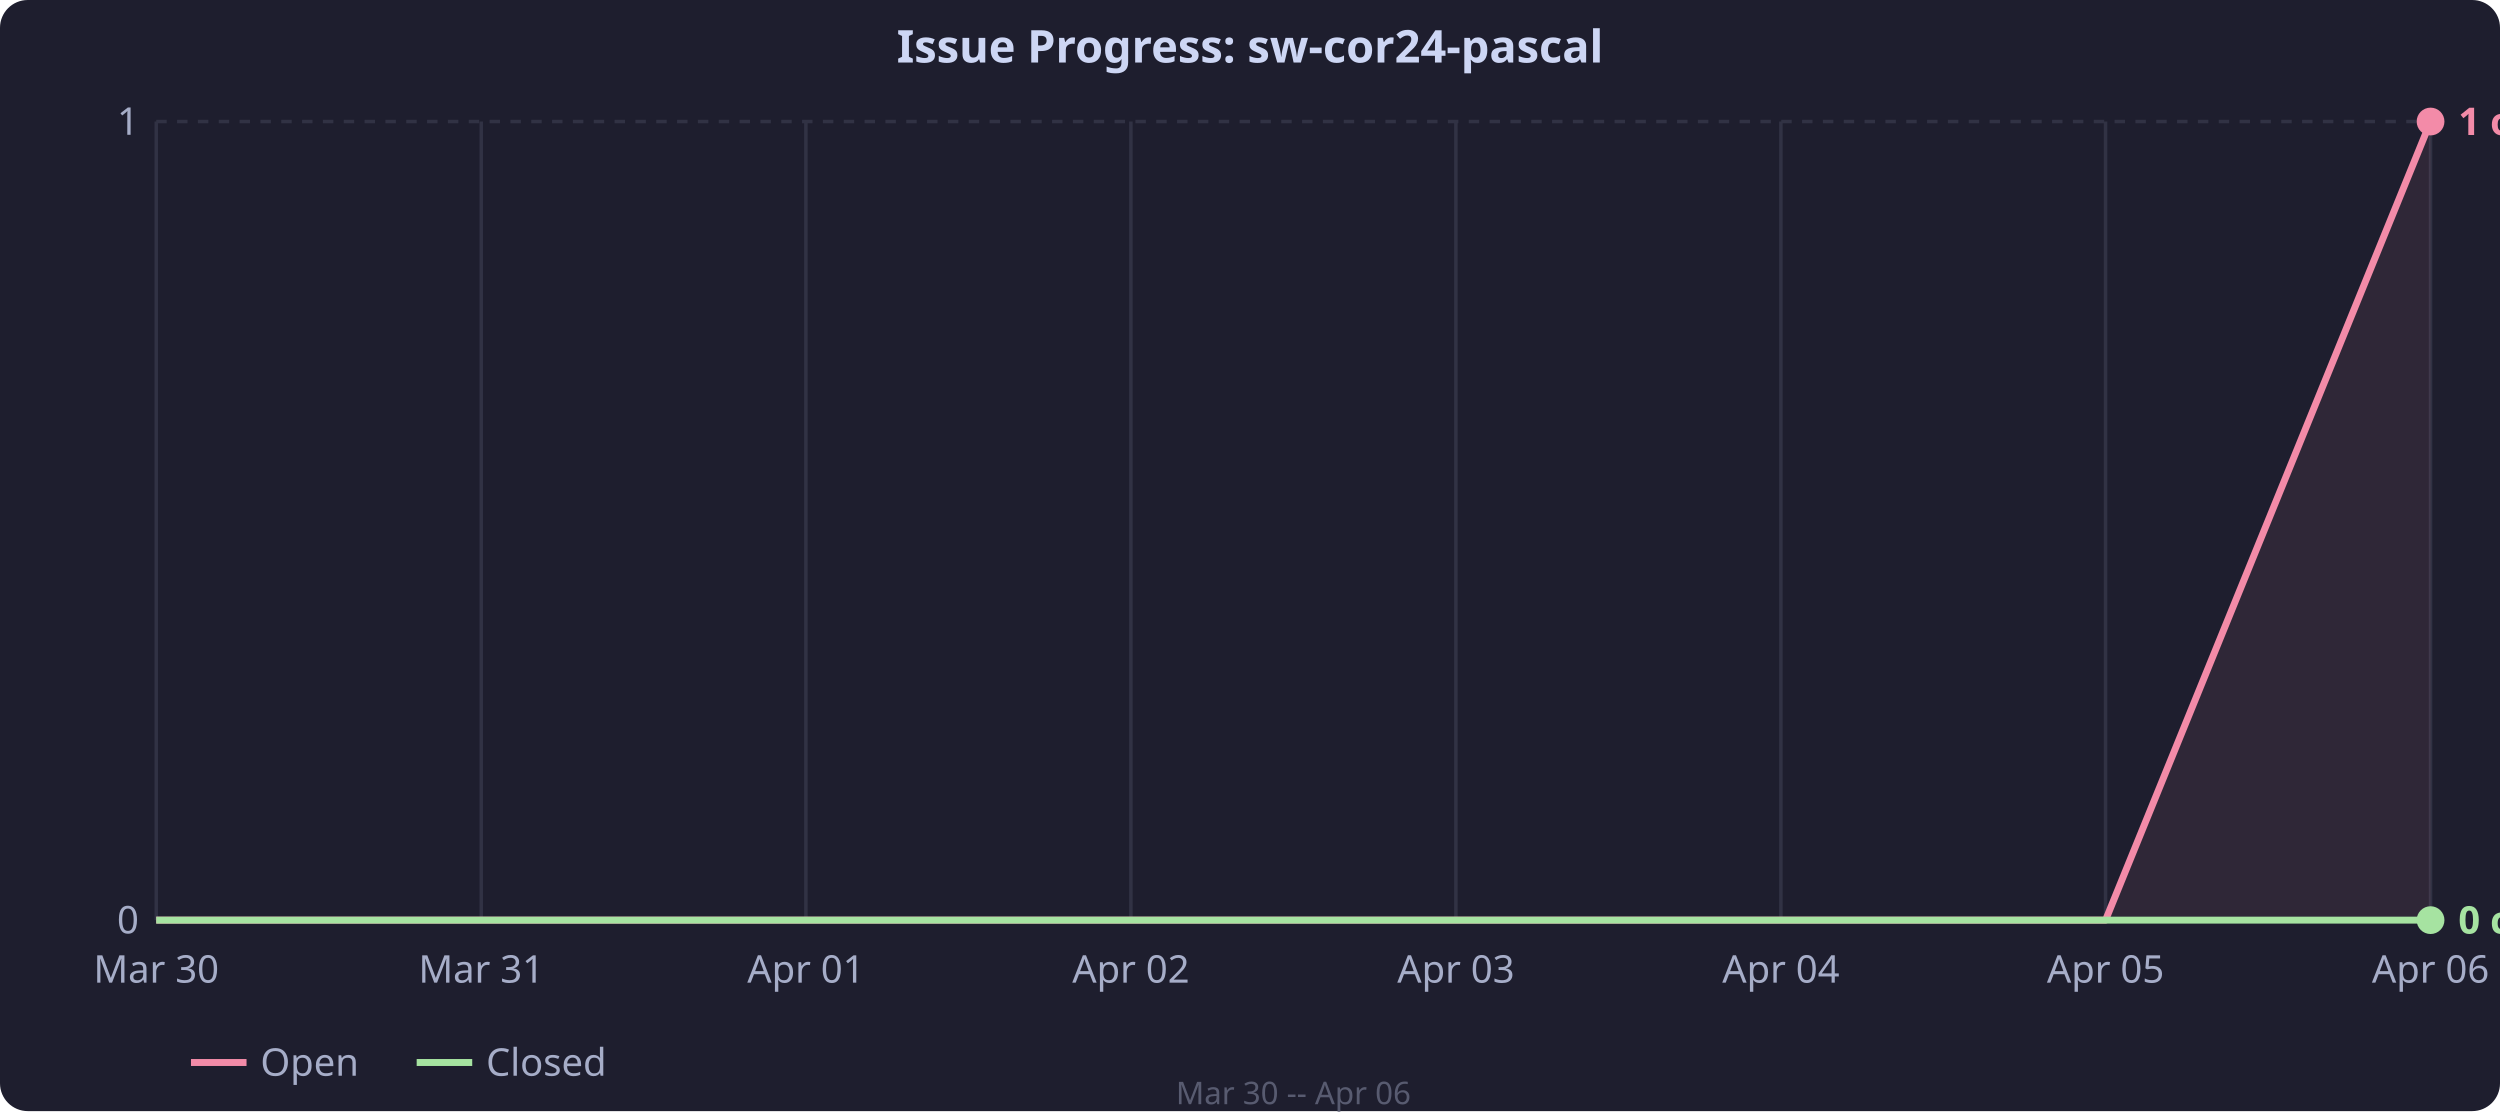
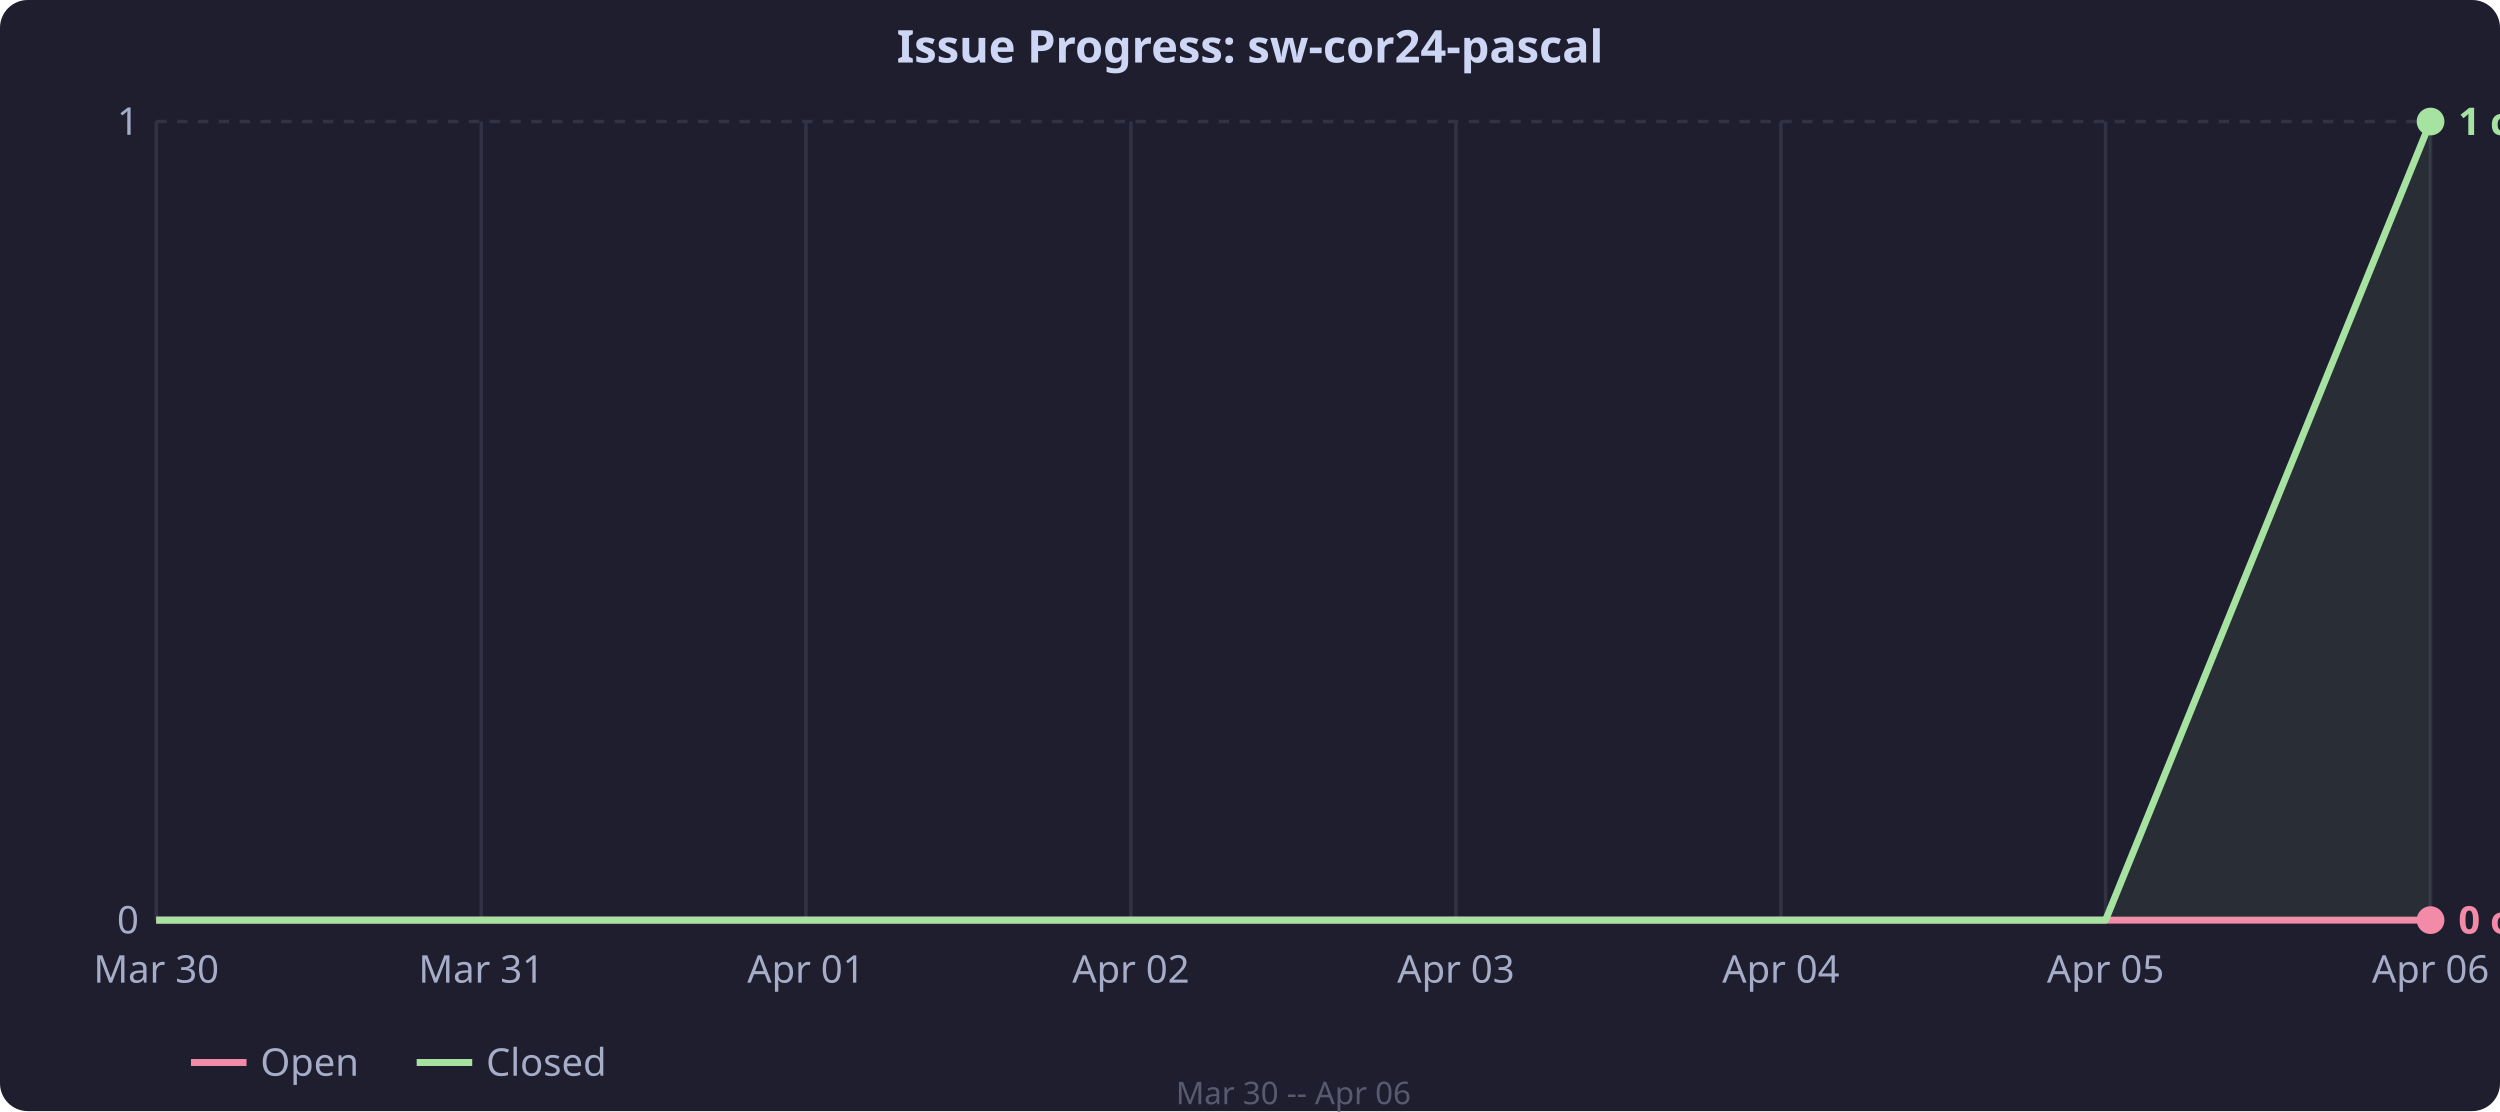
<svg xmlns="http://www.w3.org/2000/svg" viewBox="0 0 720 320" style="font-family: system-ui, sans-serif; font-size: 11px; color: #cdd6f4;">
  <rect width="720" height="320" fill="#1e1e2e" rx="8" />
  <line x1="45" y1="265.0" x2="700" y2="265.0" stroke="#313244" stroke-dasharray="3,3" />
  <text x="40" y="265.0" fill="#a6adc8" text-anchor="end" dominant-baseline="middle">0</text>
  <line x1="45" y1="35.0" x2="700" y2="35.0" stroke="#313244" stroke-dasharray="3,3" />
  <text x="40" y="35.0" fill="#a6adc8" text-anchor="end" dominant-baseline="middle">1</text>
  <text x="45.0" y="283" fill="#a6adc8" text-anchor="middle">Mar 30</text>
  <line x1="45.0" y1="35" x2="45.0" y2="265" stroke="#313244" />
  <text x="138.6" y="283" fill="#a6adc8" text-anchor="middle">Mar 31</text>
  <line x1="138.6" y1="35" x2="138.6" y2="265" stroke="#313244" />
  <text x="232.1" y="283" fill="#a6adc8" text-anchor="middle">Apr 01</text>
  <line x1="232.1" y1="35" x2="232.1" y2="265" stroke="#313244" />
  <text x="325.7" y="283" fill="#a6adc8" text-anchor="middle">Apr 02</text>
  <line x1="325.7" y1="35" x2="325.7" y2="265" stroke="#313244" />
  <text x="419.3" y="283" fill="#a6adc8" text-anchor="middle">Apr 03</text>
  <line x1="419.3" y1="35" x2="419.3" y2="265" stroke="#313244" />
  <text x="512.9" y="283" fill="#a6adc8" text-anchor="middle">Apr 04</text>
  <line x1="512.9" y1="35" x2="512.9" y2="265" stroke="#313244" />
  <text x="606.4" y="283" fill="#a6adc8" text-anchor="middle">Apr 05</text>
  <line x1="606.4" y1="35" x2="606.4" y2="265" stroke="#313244" />
  <text x="700.0" y="283" fill="#a6adc8" text-anchor="middle">Apr 06</text>
  <line x1="700.0" y1="35" x2="700.0" y2="265" stroke="#313244" />
-   <polygon fill="rgba(243,139,168,0.08)" points="45.0,265.0 138.6,265.0 232.1,265.0 325.7,265.0 419.3,265.0 512.9,265.0 606.4,265.0 700.0,35.0 700.0,265.0 45.0,265.0" />
-   <polyline fill="none" stroke="#f38ba8" stroke-width="2" stroke-linejoin="round" points="45.0,265.0 138.6,265.0 232.1,265.0 325.7,265.0 419.3,265.0 512.9,265.0 606.4,265.0 700.0,35.0" />
-   <polygon fill="rgba(166,227,161,0.08)" points="45.0,265.0 138.6,265.0 232.1,265.0 325.7,265.0 419.3,265.0 512.9,265.0 606.4,265.0 700.0,265.0 700.0,265.0 45.0,265.0" />
-   <polyline fill="none" stroke="#a6e3a1" stroke-width="2" stroke-linejoin="round" points="45.0,265.0 138.6,265.0 232.1,265.0 325.7,265.0 419.3,265.0 512.9,265.0 606.4,265.0 700.0,265.0" />
-   <circle cx="700.0" cy="35.0" r="4" fill="#f38ba8" />
-   <circle cx="700.0" cy="265.0" r="4" fill="#a6e3a1" />
-   <text x="708.0" y="35.0" fill="#f38ba8" text-anchor="start" dominant-baseline="middle" font-size="11px" font-weight="600">1 open</text>
-   <text x="708.0" y="265.0" fill="#a6e3a1" text-anchor="start" dominant-baseline="middle" font-size="11px" font-weight="600">0 closed</text>
+   <polygon fill="rgba(243,139,168,0.08)" points="45.0,265.0 138.6,265.0 232.1,265.0 325.7,265.0 419.3,265.0 512.9,265.0 606.4,265.0 700.0,265.0 700.0,265.0 45.0,265.0" />
+   <polyline fill="none" stroke="#f38ba8" stroke-width="2" stroke-linejoin="round" points="45.0,265.0 138.6,265.0 232.1,265.0 325.7,265.0 419.3,265.0 512.9,265.0 606.4,265.0 700.0,265.0" />
+   <polygon fill="rgba(166,227,161,0.08)" points="45.0,265.0 138.6,265.0 232.1,265.0 325.7,265.0 419.3,265.0 512.9,265.0 606.4,265.0 700.0,35.0 700.0,265.0 45.0,265.0" />
+   <polyline fill="none" stroke="#a6e3a1" stroke-width="2" stroke-linejoin="round" points="45.0,265.0 138.6,265.0 232.1,265.0 325.7,265.0 419.3,265.0 512.9,265.0 606.4,265.0 700.0,35.0" />
+   <circle cx="700.0" cy="265.0" r="4" fill="#f38ba8" />
+   <circle cx="700.0" cy="35.0" r="4" fill="#a6e3a1" />
+   <text x="708.0" y="265.0" fill="#f38ba8" text-anchor="start" dominant-baseline="middle" font-size="11px" font-weight="600">0 open</text>
+   <text x="708.0" y="35.0" fill="#a6e3a1" text-anchor="start" dominant-baseline="middle" font-size="11px" font-weight="600">1 closed</text>
  <text x="360" y="18" fill="#cdd6f4" text-anchor="middle" font-size="13px" font-weight="600">Issue Progress: sw-cor24-pascal</text>
  <line x1="55" y1="306" x2="71" y2="306" stroke="#f38ba8" stroke-width="2" />
  <text x="75" y="306" fill="#a6adc8" dominant-baseline="middle">Open</text>
  <line x1="120" y1="306" x2="136" y2="306" stroke="#a6e3a1" stroke-width="2" />
  <text x="140" y="306" fill="#a6adc8" dominant-baseline="middle">Closed</text>
  <text x="372.5" y="318" fill="#585b70" text-anchor="middle" font-size="9px">Mar 30 -- Apr 06</text>
</svg>
